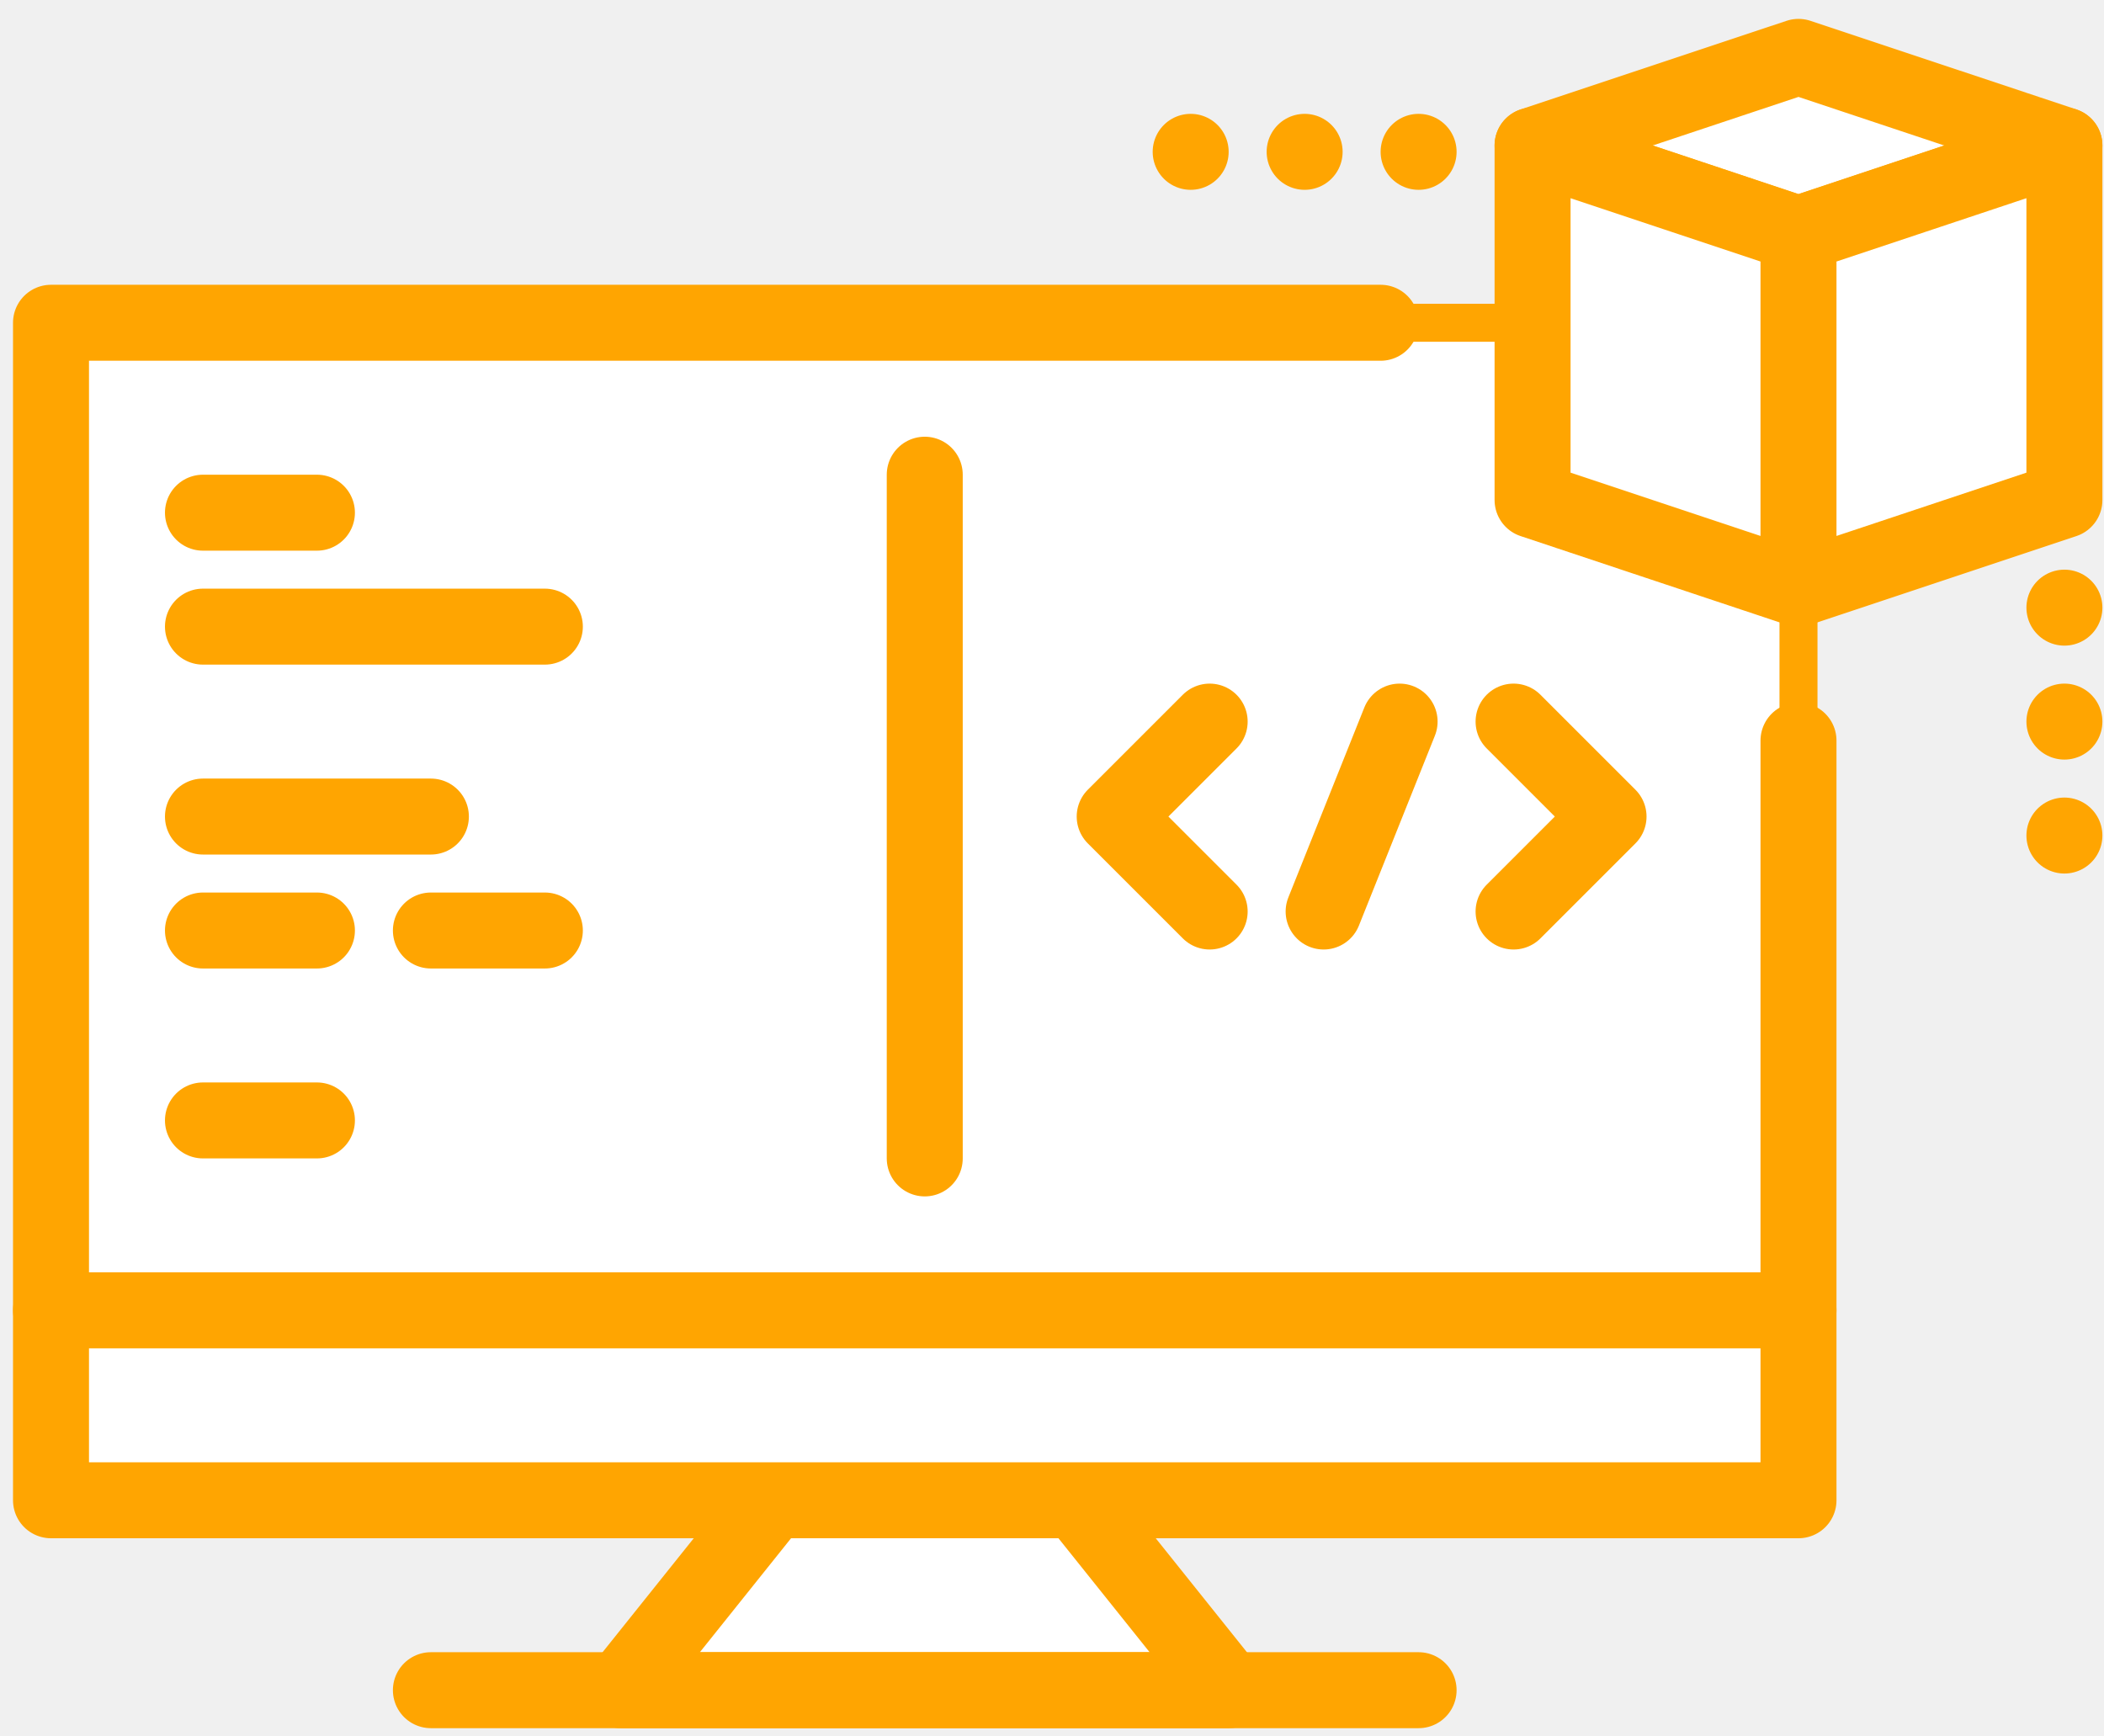
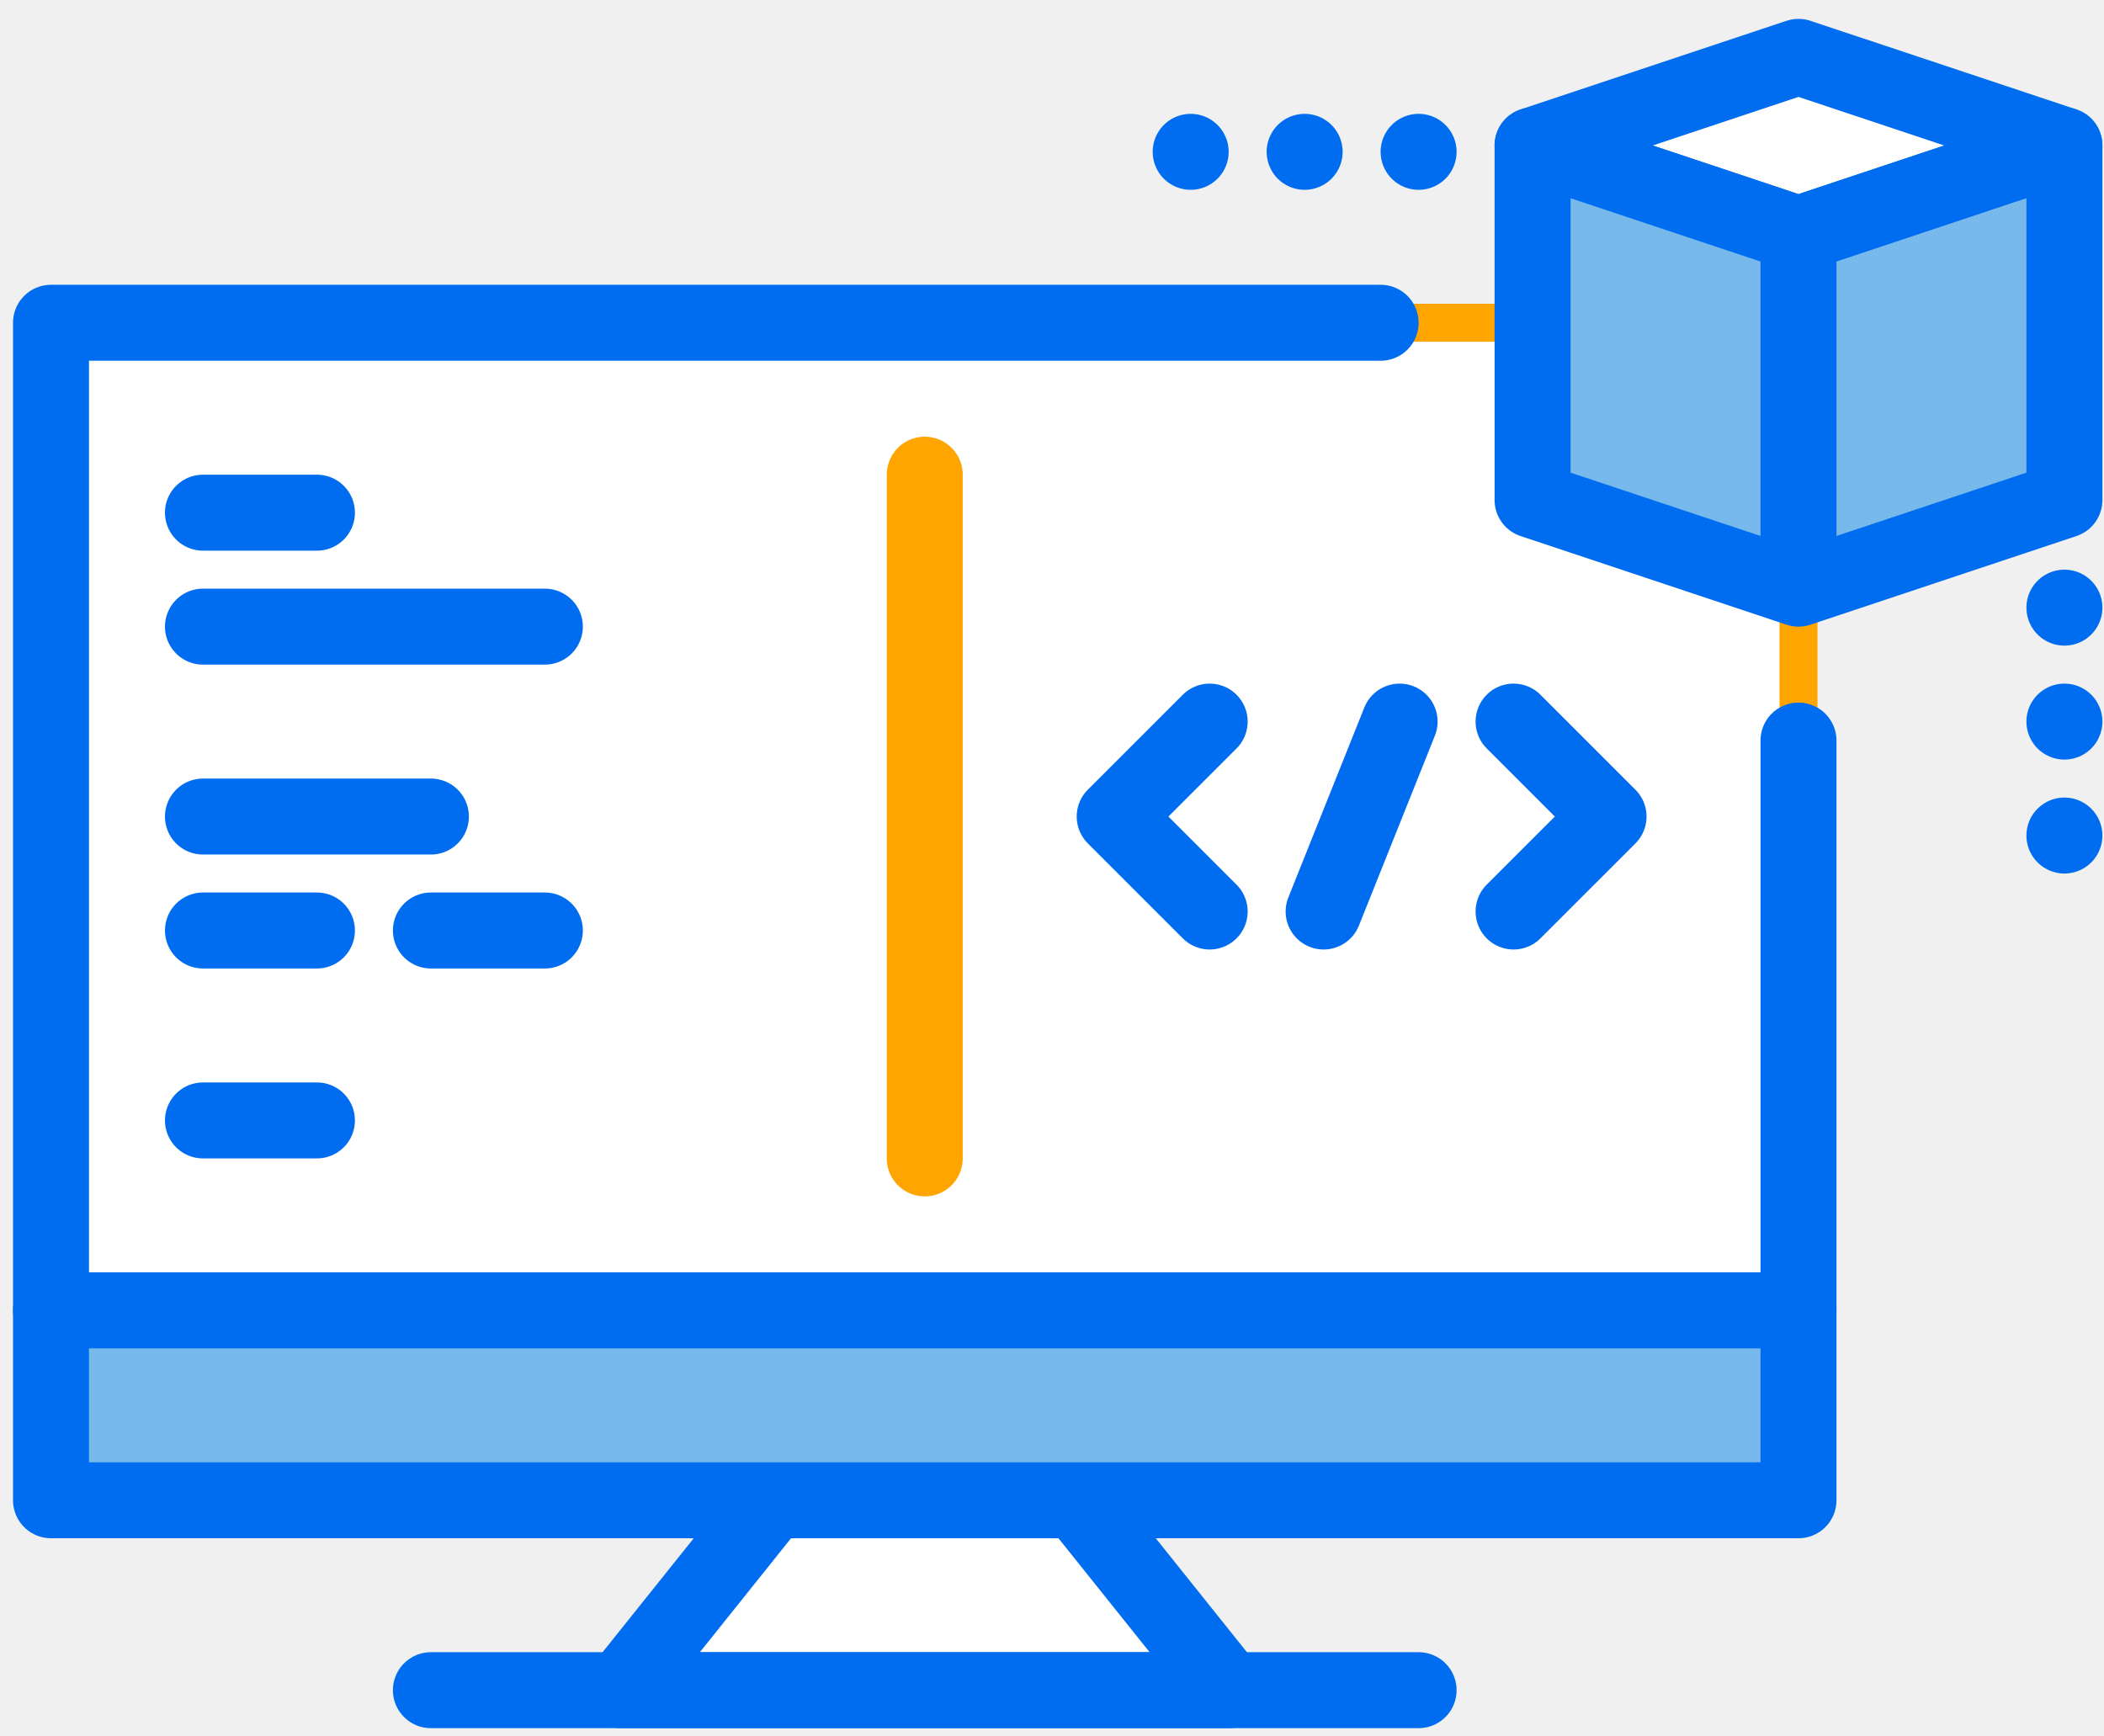
<svg xmlns="http://www.w3.org/2000/svg" height="66" width="80" version="1.1" id="svg27">
  <defs id="defs4">
    <style id="style2">.cls-2{fill:#fff}.cls-2,.cls-3,.cls-4{stroke:#006df0;stroke-linecap:round;stroke-linejoin:round;stroke-width:2px}.cls-3{fill:none}.cls-4{fill:#78b9eb}</style>
  </defs>
-   <g data-name="10" id="_10" transform="matrix(1.444445,0,0,1.444445,-6.005225,-13.00386)" style="stroke:#ffa501;stroke-opacity:1">
-     <path fill="#ffffff" d="m 5.5,17.5 h 46 v 26 h -46 z" id="path6" style="stroke:#ffa501;stroke-opacity:1" />
-     <path class="cls-2" d="m 28.5,43.5 -8,10 h 16 z" id="path8" style="stroke:#ffa501;stroke-opacity:1" />
-     <path class="cls-3" d="m 51.5,28.5 v 15 h -46 v -26 h 35" id="path10" style="stroke:#ffa501;stroke-opacity:1" />
-     <path class="cls-4" d="m 5.5,43.5 h 46 v 5 h -46 z" id="path12" style="stroke:#ffa501;stroke-opacity:1;fill:#ffffff;fill-opacity:1" />
-     <path class="cls-2" d="m 15.5,53.5 h 26 m 10,-43 -7,2.333 7,2.334 7,-2.334 z" id="path14" style="stroke:#ffa501;stroke-opacity:1" />
-     <path class="cls-4" d="m 58.5,22.167 -7,2.333 -7,-2.333 v -9.334 l 7,2.334 7,-2.334 z m -7,-7 V 24.5 M 41.5,13 Z m -3,0 z m -3,0 z m 23,18 z m 0,-3 z m 0,-3 z" id="path16" style="stroke:#ffa501;stroke-opacity:1;fill:#ffffff;fill-opacity:1" />
-     <path fill="#006df0" stroke="#78b9eb" stroke-linecap="round" stroke-linejoin="round" stroke-width="2" d="m 28.5,21.5 v 18" id="path18" style="stroke:#ffa501;stroke-opacity:1" />
-     <path class="cls-3" d="M 36,28 33.5,30.5 36,33 m 8,-5 2.5,2.5 L 44,33" id="path20" style="stroke:#ffa501;stroke-opacity:1" />
-     <path class="cls-4" d="m 41,28 -2,5" id="path22" style="stroke:#ffa501;stroke-opacity:1" />
-     <path class="cls-2" d="m 9.5,22.5 h 3 m -3,3 h 9 m -9,5 h 6 m -6,8 h 3 m -3,-5 h 3 m 3,0 h 3" id="path24" style="stroke:#ffa501;stroke-opacity:1" />
+   <g data-name="10" id="_10" transform="translate(-6.005 -13.004) scale(1.44444)" stroke="#ffa501" stroke-opacity="1">
+     <path fill="#fff" d="M5.5 17.5h46v26h-46z" id="path6" stroke="#ffa501" stroke-opacity="1" />
+     <path class="cls-2" d="M28.5 43.5l-8 10h16z" id="path8" stroke="#ffa501" stroke-opacity="1" />
+     <path class="cls-3" d="M51.5 28.5v15h-46v-26h35" id="path10" stroke="#ffa501" stroke-opacity="1" />
+     <path class="cls-4" d="M5.5 43.5h46v5h-46z" id="path12" stroke="#ffa501" stroke-opacity="1" fill="#fff" fill-opacity="1" />
+     <path class="cls-2" d="M15.5 53.5h26m10-43l-7 2.333 7 2.334 7-2.334z" id="path14" stroke="#ffa501" stroke-opacity="1" />
+     <path class="cls-4" d="M58.5 22.167l-7 2.333-7-2.333v-9.334l7 2.334 7-2.334zm-7-7V24.5M41.5 13zm-3 0zm-3 0zm23 18zm0-3zm0-3z" id="path16" stroke="#ffa501" stroke-opacity="1" fill="#fff" fill-opacity="1" />
+     <path fill="#006df0" stroke="#ffa501" stroke-linecap="round" stroke-linejoin="round" stroke-width="2" d="M28.5 21.5v18" id="path18" stroke-opacity="1" />
+     <path class="cls-3" d="M36 28l-2.5 2.5L36 33m8-5l2.5 2.5L44 33" id="path20" stroke="#ffa501" stroke-opacity="1" />
+     <path class="cls-4" d="M41 28l-2 5" id="path22" stroke="#ffa501" stroke-opacity="1" />
+     <path class="cls-2" d="M9.5 22.5h3m-3 3h9m-9 5h6m-6 8h3m-3-5h3m3 0h3" id="path24" stroke="#ffa501" stroke-opacity="1" />
  </g>
</svg>
